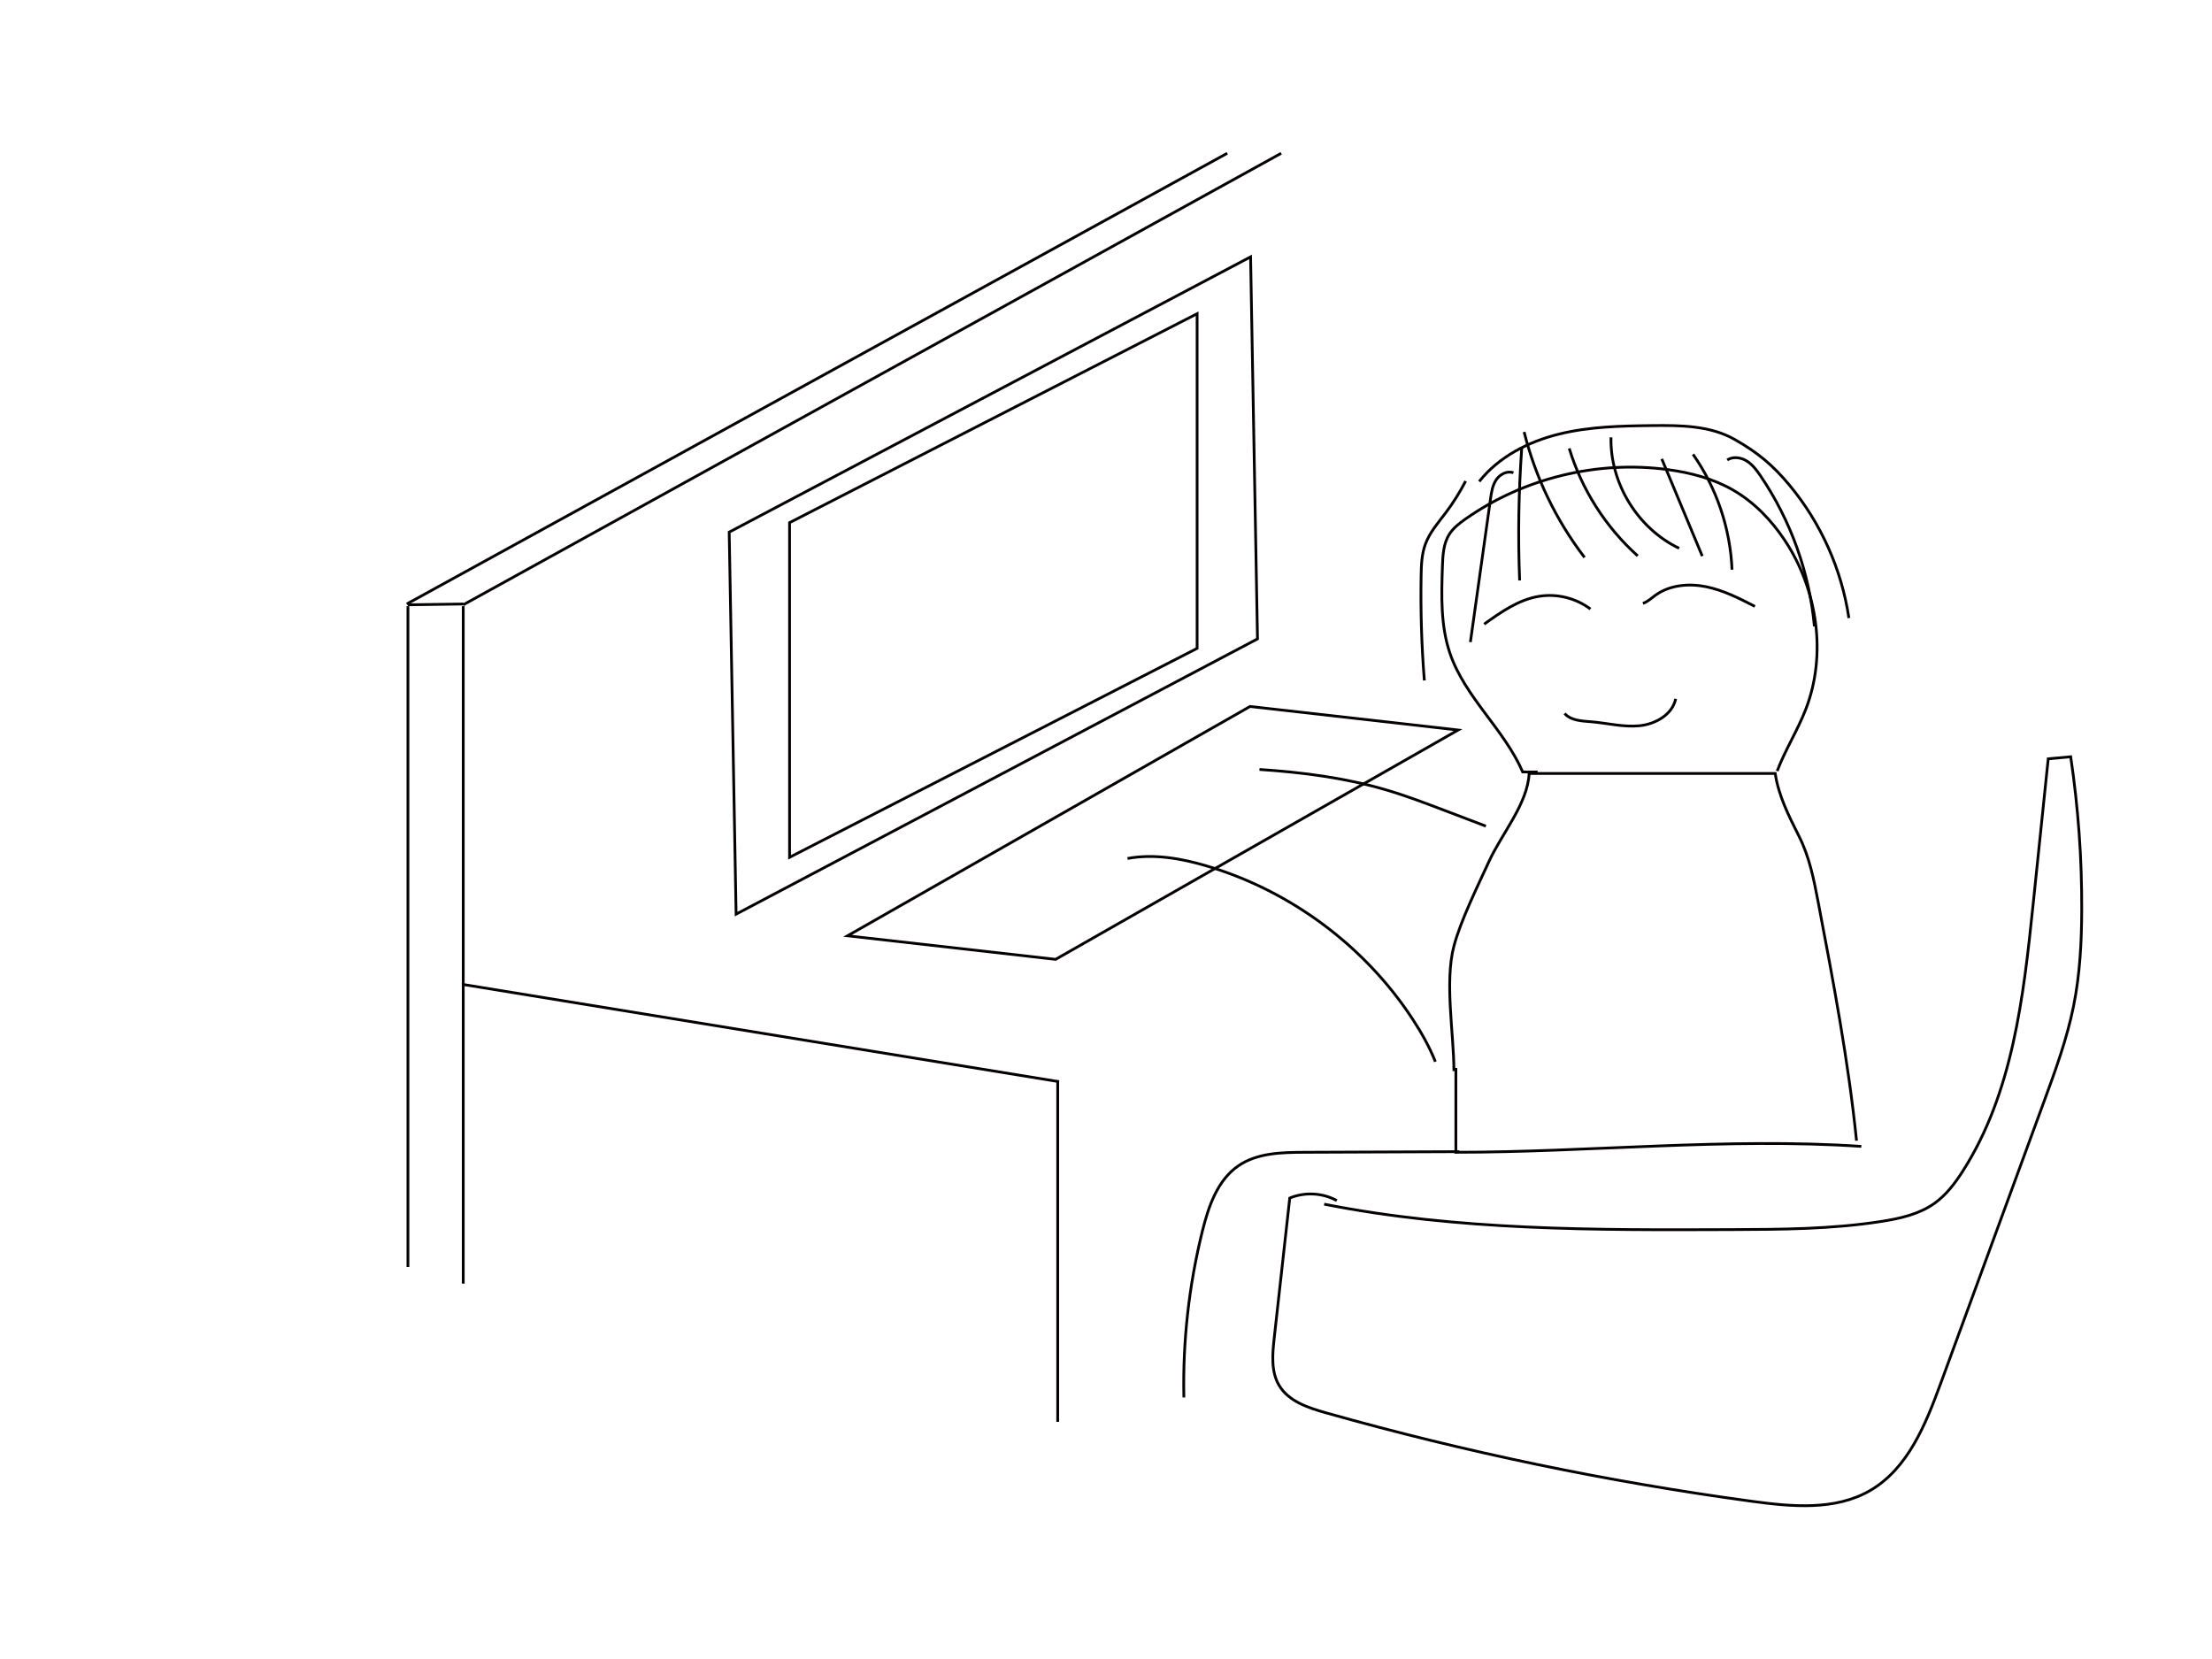
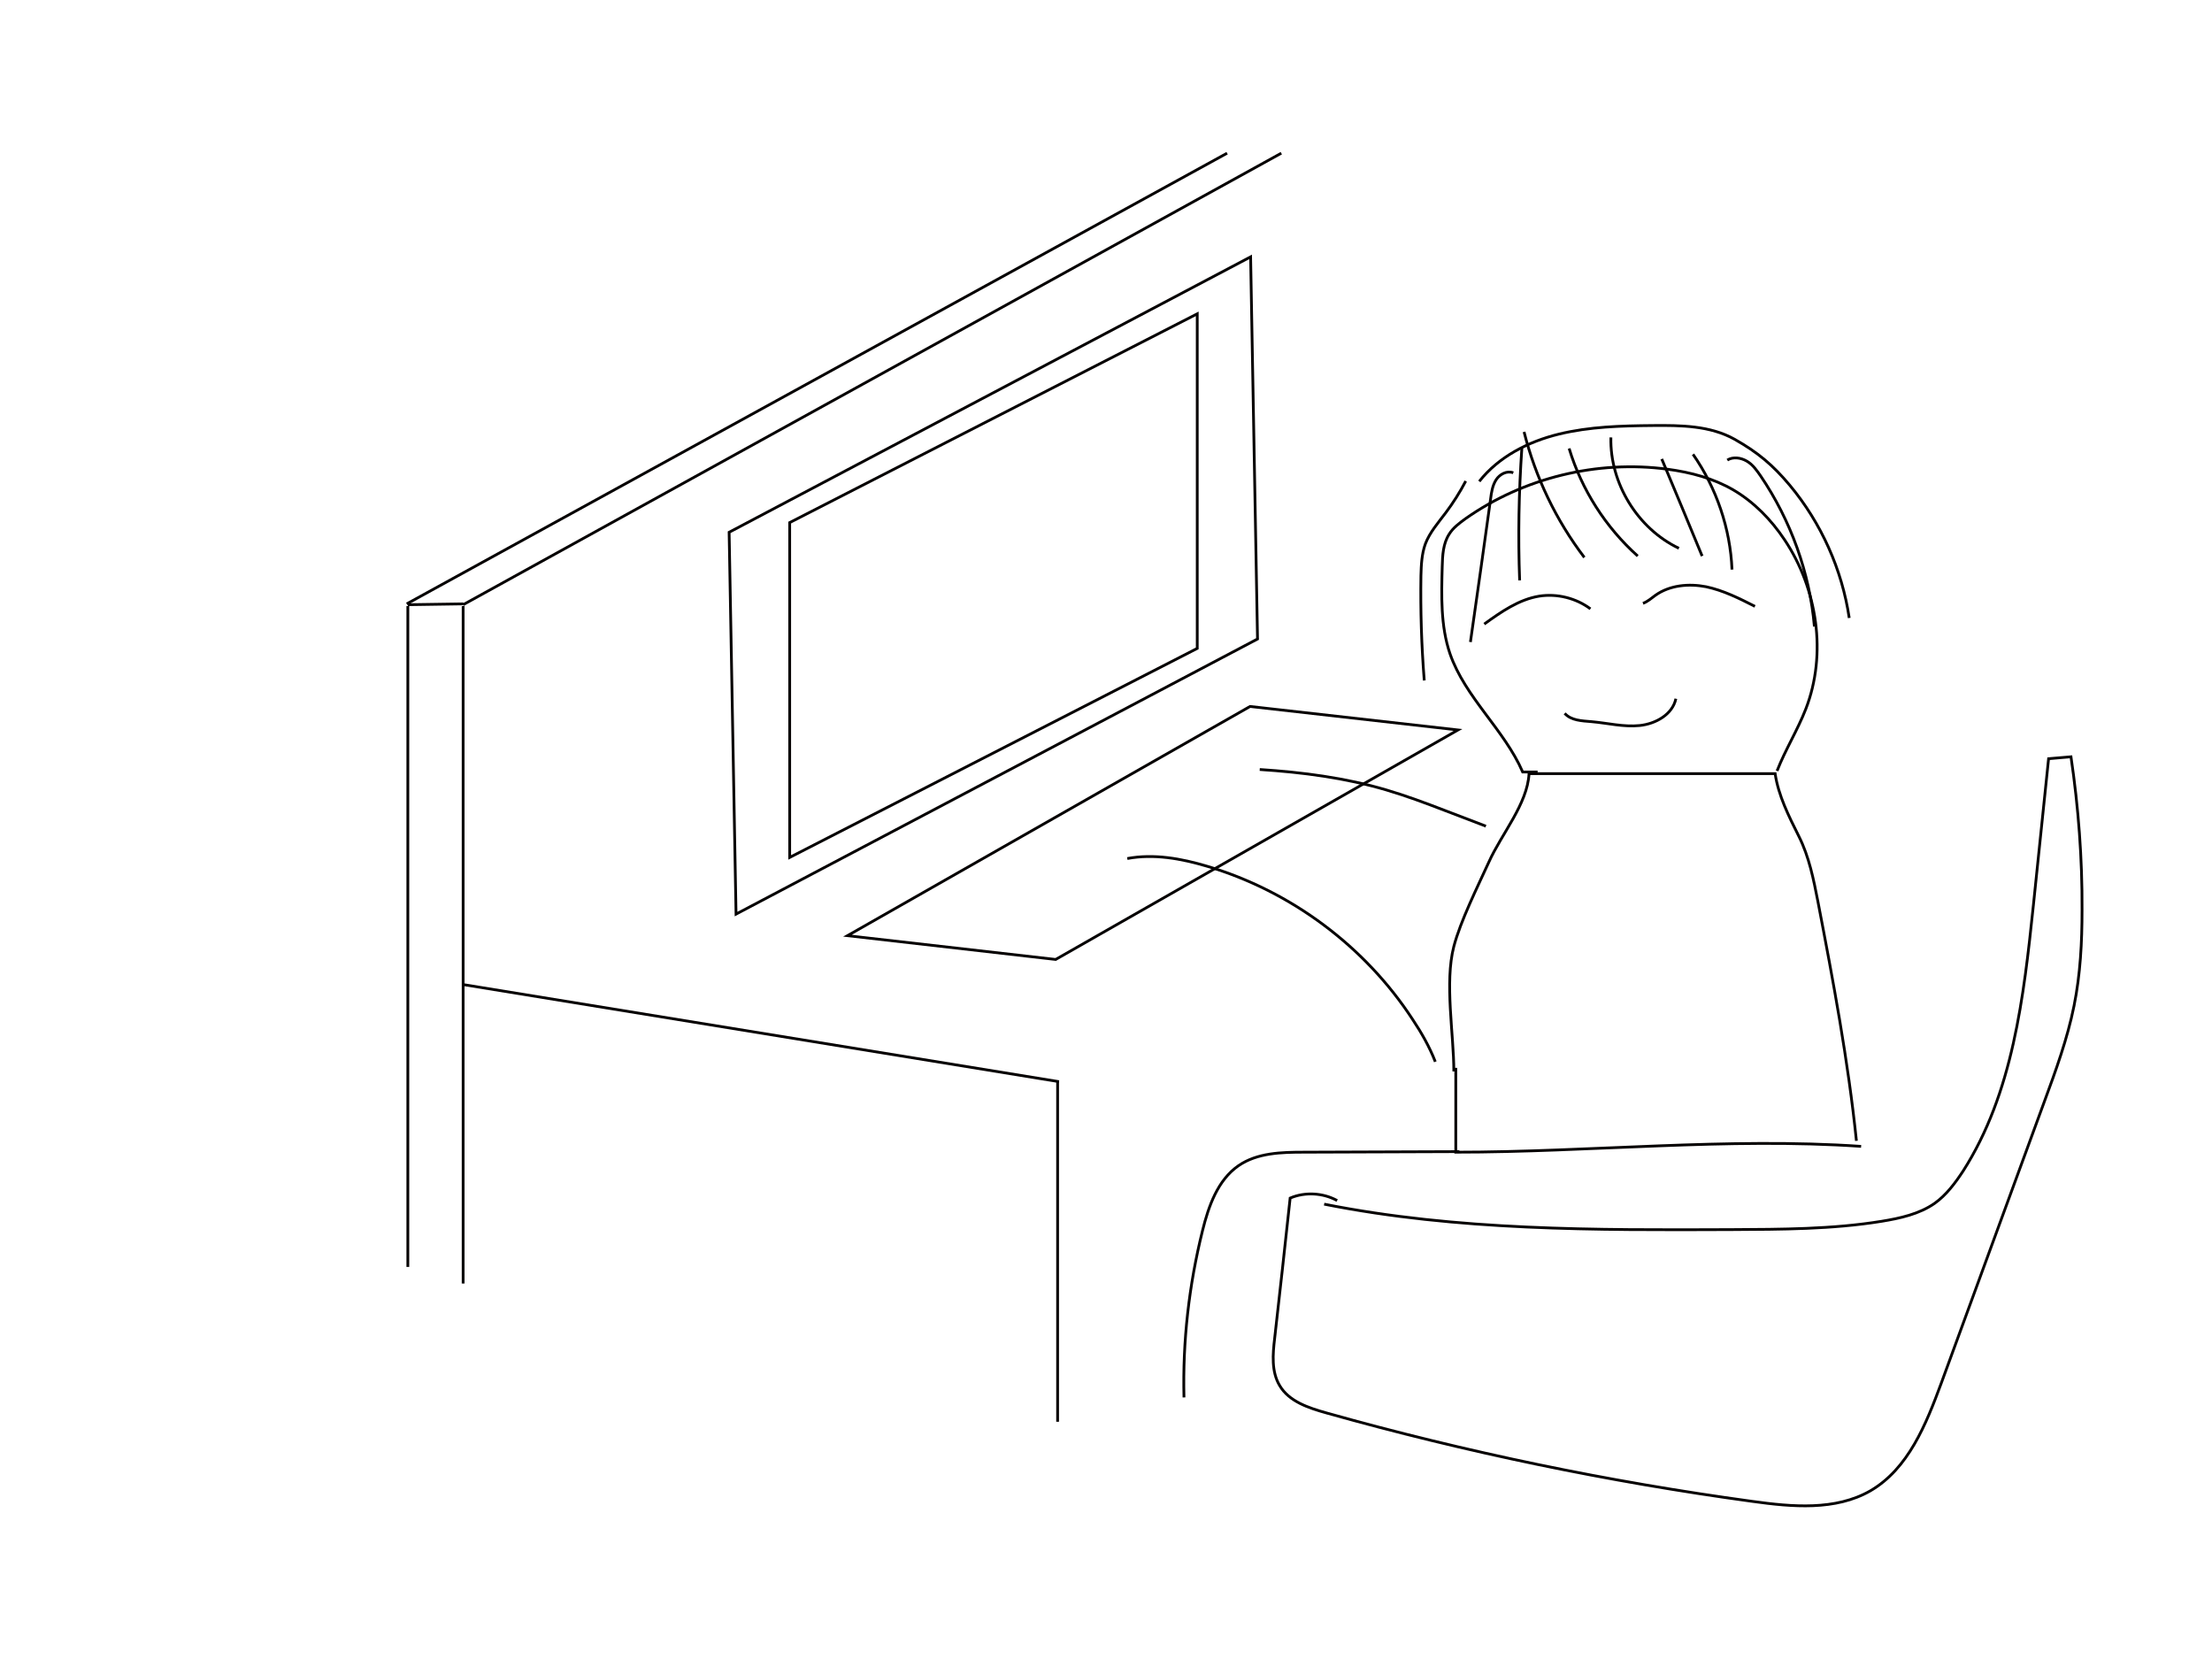
- <svg xmlns="http://www.w3.org/2000/svg" version="1.1" id="page2" x="0px" y="0px" viewBox="0 0 800 600" style="enable-background:new 0 0 800 600;" xml:space="preserve">
-   <line style="fill:none;stroke:#040000;stroke-miterlimit:10;" x1="147.109" y1="218.443" x2="443.839" y2="55.436" />
-   <line style="fill:none;stroke:#040000;stroke-miterlimit:10;" x1="147.535" y1="219.234" x2="147.535" y2="458.234" />
-   <line style="fill:none;stroke:#040000;stroke-miterlimit:10;" x1="147.535" y1="218.734" x2="167.607" y2="218.443" />
-   <line style="fill:none;stroke:#040000;stroke-miterlimit:10;" x1="167.535" y1="219.234" x2="167.535" y2="464.234" />
-   <line style="fill:none;stroke:#040000;stroke-miterlimit:10;" x1="167.535" y1="218.734" x2="463.361" y2="55.436" />
-   <polygon style="fill:none;stroke:#040000;stroke-miterlimit:10;" points="454.788,231.064 266.222,330.612 263.722,192.451   452.289,92.902 " />
-   <polygon style="fill:none;stroke:#040000;stroke-miterlimit:10;" points="432.954,234.49 285.556,310.059 285.556,189.024   432.954,113.456 " />
-   <polygon style="fill:none;stroke:#040000;stroke-miterlimit:10;" points="381.772,346.962 306.521,338.446 452.091,255.506   527.342,264.022 " />
-   <line style="fill:none;stroke:#040000;stroke-miterlimit:10;" x1="167.607" y1="356.071" x2="383.035" y2="391.21" />
-   <line style="fill:none;stroke:#040000;stroke-miterlimit:10;" x1="382.535" y1="391.234" x2="382.535" y2="514.234" />
-   <path style="fill:none;stroke:#040000;stroke-miterlimit:10;" d="M671.44,412.551c-2.97-29.042-8.438-57.762-13.9-86.44  c-1.561-8.195-3.162-16.263-6.923-23.71c-3.737-7.401-7.396-14.666-8.583-22.666h-89c-0.558,11-9.857,21.661-14.542,31.867  c-4.133,9.005-10.256,21.433-12.665,30.577c-3.429,13.015,0.003,31.658,0.003,45.19" />
-   <path style="fill:none;stroke:#040000;stroke-miterlimit:10;" d="M537.393,298.792c-4.969-1.892-9.939-3.783-14.908-5.675  c-6.984-2.658-13.976-5.32-21.143-7.433c-14.876-4.387-30.364-6.371-45.839-7.397" />
-   <path style="fill:none;stroke:#040000;stroke-miterlimit:10;" d="M519.119,383.994c-2.129-5.386-4.991-10.457-8.157-15.306  c-17.241-26.401-44.046-46.405-74.262-55.421c-9.368-2.795-19.304-4.569-28.917-2.788" />
-   <path style="fill:none;stroke:#040000;stroke-miterlimit:10;" d="M526.535,386.234v30.5c48.275,0,98.473-5.386,146.637-2.12" />
-   <path style="fill:none;stroke:#040000;stroke-miterlimit:10;" d="M478.902,435.506c48.344,9.552,98.01,9.392,147.289,9.197  c18.135-0.072,36.352-0.15,54.268-2.96c6.733-1.056,13.62-2.588,19.172-6.541c4.247-3.024,7.448-7.287,10.256-11.68  c18.023-28.196,21.935-62.848,25.387-96.134c1.831-17.651,3.661-35.302,5.492-52.953c2.709-0.247,5.419-0.494,8.128-0.741  c2.728,18.321,4.064,36.85,3.994,55.373c-0.044,11.623-0.647,23.294-2.932,34.69c-2.392,11.929-6.596,23.407-10.783,34.831  c-12.412,33.86-24.825,67.72-37.237,101.58c-5.472,14.927-11.908,31.038-25.688,38.966c-12.596,7.247-28.199,5.792-42.599,3.84  c-52.038-7.055-103.58-17.762-154.123-32.017c-6.437-1.816-13.452-4.129-16.892-9.865c-2.998-4.999-2.452-11.271-1.809-17.065  c1.877-16.911,3.753-33.822,5.63-50.733c5.424-2.255,11.863-1.909,17.014,0.915" />
-   <path style="fill:none;stroke:#040000;stroke-miterlimit:10;" d="M527.784,416.515c-18.695,0.075-37.39,0.15-56.085,0.225  c-8.243,0.033-17.048,0.233-23.84,4.904c-7.546,5.189-10.765,14.618-12.975,23.505c-4.892,19.671-7.158,39.994-6.719,60.26" />
-   <path style="fill:none;stroke:#040000;stroke-miterlimit:10;" d="M556.109,279.207c-1.802-0.009-3.604-0.018-5.406-0.026  c-6.689-15.405-20.801-26.91-26.265-42.791c-3.446-10.016-3.127-20.881-2.769-31.467c0.136-4.028,0.335-8.27,2.486-11.679  c1.447-2.293,3.652-3.991,5.87-5.55c21.001-14.76,47.642-21.272,73.084-17.865c8.294,1.111,16.557,3.277,23.797,7.474  c7.51,4.354,13.691,10.777,18.508,17.999c11.856,17.775,15.378,41.27,7.677,61.2c-2.96,7.662-7.436,14.671-10.351,22.351" />
-   <path style="fill:none;stroke:#040000;stroke-miterlimit:10;" d="M594.179,218.22c1.716-0.571,3.06-1.883,4.525-2.942  c5.164-3.732,12.071-4.346,18.317-3.082c6.246,1.263,12.004,4.208,17.671,7.121" />
-   <path style="fill:none;stroke:#040000;stroke-miterlimit:10;" d="M565.865,258.048c2.291,2.592,6.202,2.701,9.65,2.988  c5.813,0.484,11.597,2.019,17.402,1.446s11.928-4.031,13.12-9.742" />
-   <path style="fill:none;stroke:#040000;stroke-miterlimit:10;" d="M536.764,225.727c6.11-4.383,12.516-8.893,19.942-10.077  c6.444-1.028,13.28,0.678,18.485,4.614" />
-   <path style="fill:none;stroke:#040000;stroke-miterlimit:10;" d="M530.068,173.995c-2.068,4-4.473,7.826-7.18,11.425  c-2.718,3.613-5.792,7.085-7.362,11.325c-1.349,3.642-1.491,7.605-1.56,11.488c-0.225,12.631,0.166,25.272,1.17,37.865" />
-   <path style="fill:none;stroke:#040000;stroke-miterlimit:10;" d="M547.342,170.996c-2.264-0.858-4.884,0.525-6.227,2.54  s-1.714,4.504-2.05,6.902c-2.425,17.262-4.85,34.524-7.275,51.786" />
-   <path style="fill:none;stroke:#040000;stroke-miterlimit:10;" d="M550.357,162.084c-1.138,15.919-1.393,31.9-0.763,47.847" />
-   <path style="fill:none;stroke:#040000;stroke-miterlimit:10;" d="M551.222,156.222c4.074,16.405,11.561,31.953,21.846,45.367" />
-   <path style="fill:none;stroke:#040000;stroke-miterlimit:10;" d="M567.536,162.164c4.51,14.889,13.175,28.495,24.759,38.878" />
-   <path style="fill:none;stroke:#040000;stroke-miterlimit:10;" d="M582.64,158.177c-0.389,16.588,9.671,32.969,24.641,40.125" />
-   <path style="fill:none;stroke:#040000;stroke-miterlimit:10;" d="M601.01,165.981c4.88,11.713,9.761,23.426,14.641,35.139" />
-   <path style="fill:none;stroke:#040000;stroke-miterlimit:10;" d="M612.313,164.316c8.536,12.189,13.491,26.855,14.095,41.724" />
-   <path style="fill:none;stroke:#040000;stroke-miterlimit:10;" d="M624.677,166.35c2.09-1.345,4.943-0.941,7.053,0.371  s3.626,3.376,5.021,5.433c10.921,16.108,17.679,35.012,19.447,54.392" />
-   <path style="fill:none;stroke:#040000;stroke-miterlimit:10;" d="M534.982,174.136c7.046-8.926,17.749-14.394,28.788-17.127  s22.524-2.972,33.896-3.096c10.151-0.111,20.835-0.009,29.665,5c8.335,4.728,13.743,9.202,19.869,16.57  c11.354,13.658,18.87,30.473,21.473,48.042" />
+ <svg xmlns="http://www.w3.org/2000/svg" version="1.1" id="page2" x="0px" y="0px" viewBox="0 0 800 600" enable-background="new 0 0 800 600" xml:space="preserve">
+   <line fill="none" stroke="#040000" stroke-miterlimit="10" x1="147.1" y1="218.4" x2="443.8" y2="55.4" />
+   <line fill="none" stroke="#040000" stroke-miterlimit="10" x1="147.5" y1="219.2" x2="147.5" y2="458.2" />
+   <line fill="none" stroke="#040000" stroke-miterlimit="10" x1="147.5" y1="218.7" x2="167.6" y2="218.4" />
+   <line fill="none" stroke="#040000" stroke-miterlimit="10" x1="167.5" y1="219.2" x2="167.5" y2="464.2" />
+   <line fill="none" stroke="#040000" stroke-miterlimit="10" x1="167.5" y1="218.7" x2="463.4" y2="55.4" />
+   <polygon fill="none" stroke="#040000" stroke-miterlimit="10" points="454.8,231.1 266.2,330.6 263.7,192.5 452.3,92.9 " />
+   <polygon fill="none" stroke="#040000" stroke-miterlimit="10" points="433,234.5 285.6,310.1 285.6,189 433,113.5 " />
+   <polygon fill="none" stroke="#040000" stroke-miterlimit="10" points="381.8,347 306.5,338.4 452.1,255.5 527.3,264 " />
+   <line fill="none" stroke="#040000" stroke-miterlimit="10" x1="167.6" y1="356.1" x2="383" y2="391.2" />
+   <line fill="none" stroke="#040000" stroke-miterlimit="10" x1="382.5" y1="391.2" x2="382.5" y2="514.2" />
+   <path fill="none" stroke="#040000" stroke-miterlimit="10" d="M671.4,412.6c-3-29-8.4-57.8-13.9-86.4c-1.6-8.2-3.2-16.3-6.9-23.7  c-3.7-7.4-7.4-14.7-8.6-22.7h-89c-0.6,11-9.9,21.7-14.5,31.9c-4.1,9-10.3,21.4-12.7,30.6c-3.4,13,0,31.7,0,45.2" />
+   <path fill="none" stroke="#040000" stroke-miterlimit="10" d="M537.4,298.8c-5-1.9-9.9-3.8-14.9-5.7c-7-2.7-14-5.3-21.1-7.4  c-14.9-4.4-30.4-6.4-45.8-7.4" />
+   <path fill="none" stroke="#040000" stroke-miterlimit="10" d="M519.1,384c-2.1-5.4-5-10.5-8.2-15.3c-17.2-26.4-44-46.4-74.3-55.4  c-9.4-2.8-19.3-4.6-28.9-2.8" />
+   <path fill="none" stroke="#040000" stroke-miterlimit="10" d="M526.5,386.2v30.5c48.3,0,98.5-5.4,146.6-2.1" />
+   <path fill="none" stroke="#040000" stroke-miterlimit="10" d="M478.9,435.5c48.3,9.6,98,9.4,147.3,9.2c18.1-0.1,36.4-0.1,54.3-3  c6.7-1.1,13.6-2.6,19.2-6.5c4.2-3,7.4-7.3,10.3-11.7c18-28.2,21.9-62.8,25.4-96.1c1.8-17.7,3.7-35.3,5.5-53c2.7-0.2,5.4-0.5,8.1-0.7  c2.7,18.3,4.1,36.9,4,55.4c0,11.6-0.6,23.3-2.9,34.7c-2.4,11.9-6.6,23.4-10.8,34.8c-12.4,33.9-24.8,67.7-37.2,101.6  c-5.5,14.9-11.9,31-25.7,39c-12.6,7.2-28.2,5.8-42.6,3.8c-52-7.1-103.6-17.8-154.1-32c-6.4-1.8-13.5-4.1-16.9-9.9  c-3-5-2.5-11.3-1.8-17.1c1.9-16.9,3.8-33.8,5.6-50.7c5.4-2.3,11.9-1.9,17,0.9" />
+   <path fill="none" stroke="#040000" stroke-miterlimit="10" d="M527.8,416.5c-18.7,0.1-37.4,0.1-56.1,0.2c-8.2,0-17,0.2-23.8,4.9  c-7.5,5.2-10.8,14.6-13,23.5c-4.9,19.7-7.2,40-6.7,60.3" />
+   <path fill="none" stroke="#040000" stroke-miterlimit="10" d="M556.1,279.2c-1.8,0-3.6,0-5.4,0c-6.7-15.4-20.8-26.9-26.3-42.8  c-3.4-10-3.1-20.9-2.8-31.5c0.1-4,0.3-8.3,2.5-11.7c1.4-2.3,3.7-4,5.9-5.6c21-14.8,47.6-21.3,73.1-17.9c8.3,1.1,16.6,3.3,23.8,7.5  c7.5,4.4,13.7,10.8,18.5,18c11.9,17.8,15.4,41.3,7.7,61.2c-3,7.7-7.4,14.7-10.4,22.4" />
+   <path fill="none" stroke="#040000" stroke-miterlimit="10" d="M594.2,218.2c1.7-0.6,3.1-1.9,4.5-2.9c5.2-3.7,12.1-4.3,18.3-3.1  c6.2,1.3,12,4.2,17.7,7.1" />
+   <path fill="none" stroke="#040000" stroke-miterlimit="10" d="M565.9,258c2.3,2.6,6.2,2.7,9.7,3c5.8,0.5,11.6,2,17.4,1.4  s11.9-4,13.1-9.7" />
+   <path fill="none" stroke="#040000" stroke-miterlimit="10" d="M536.8,225.7c6.1-4.4,12.5-8.9,19.9-10.1c6.4-1,13.3,0.7,18.5,4.6" />
+   <path fill="none" stroke="#040000" stroke-miterlimit="10" d="M530.1,174c-2.1,4-4.5,7.8-7.2,11.4c-2.7,3.6-5.8,7.1-7.4,11.3  c-1.3,3.6-1.5,7.6-1.6,11.5c-0.2,12.6,0.2,25.3,1.2,37.9" />
+   <path fill="none" stroke="#040000" stroke-miterlimit="10" d="M547.3,171c-2.3-0.9-4.9,0.5-6.2,2.5s-1.7,4.5-2,6.9  c-2.4,17.3-4.8,34.5-7.3,51.8" />
+   <path fill="none" stroke="#040000" stroke-miterlimit="10" d="M550.4,162.1c-1.1,15.9-1.4,31.9-0.8,47.8" />
+   <path fill="none" stroke="#040000" stroke-miterlimit="10" d="M551.2,156.2c4.1,16.4,11.6,32,21.8,45.4" />
+   <path fill="none" stroke="#040000" stroke-miterlimit="10" d="M567.5,162.2c4.5,14.9,13.2,28.5,24.8,38.9" />
+   <path fill="none" stroke="#040000" stroke-miterlimit="10" d="M582.6,158.2c-0.4,16.6,9.7,33,24.6,40.1" />
+   <path fill="none" stroke="#040000" stroke-miterlimit="10" d="M601,166c4.9,11.7,9.8,23.4,14.6,35.1" />
+   <path fill="none" stroke="#040000" stroke-miterlimit="10" d="M612.3,164.3c8.5,12.2,13.5,26.9,14.1,41.7" />
+   <path fill="none" stroke="#040000" stroke-miterlimit="10" d="M624.7,166.4c2.1-1.3,4.9-0.9,7.1,0.4s3.6,3.4,5,5.4  c10.9,16.1,17.7,35,19.4,54.4" />
+   <path fill="none" stroke="#040000" stroke-miterlimit="10" d="M535,174.1c7-8.9,17.7-14.4,28.8-17.1s22.5-3,33.9-3.1  c10.2-0.1,20.8,0,29.7,5c8.3,4.7,13.7,9.2,19.9,16.6c11.4,13.7,18.9,30.5,21.5,48" />
</svg>
